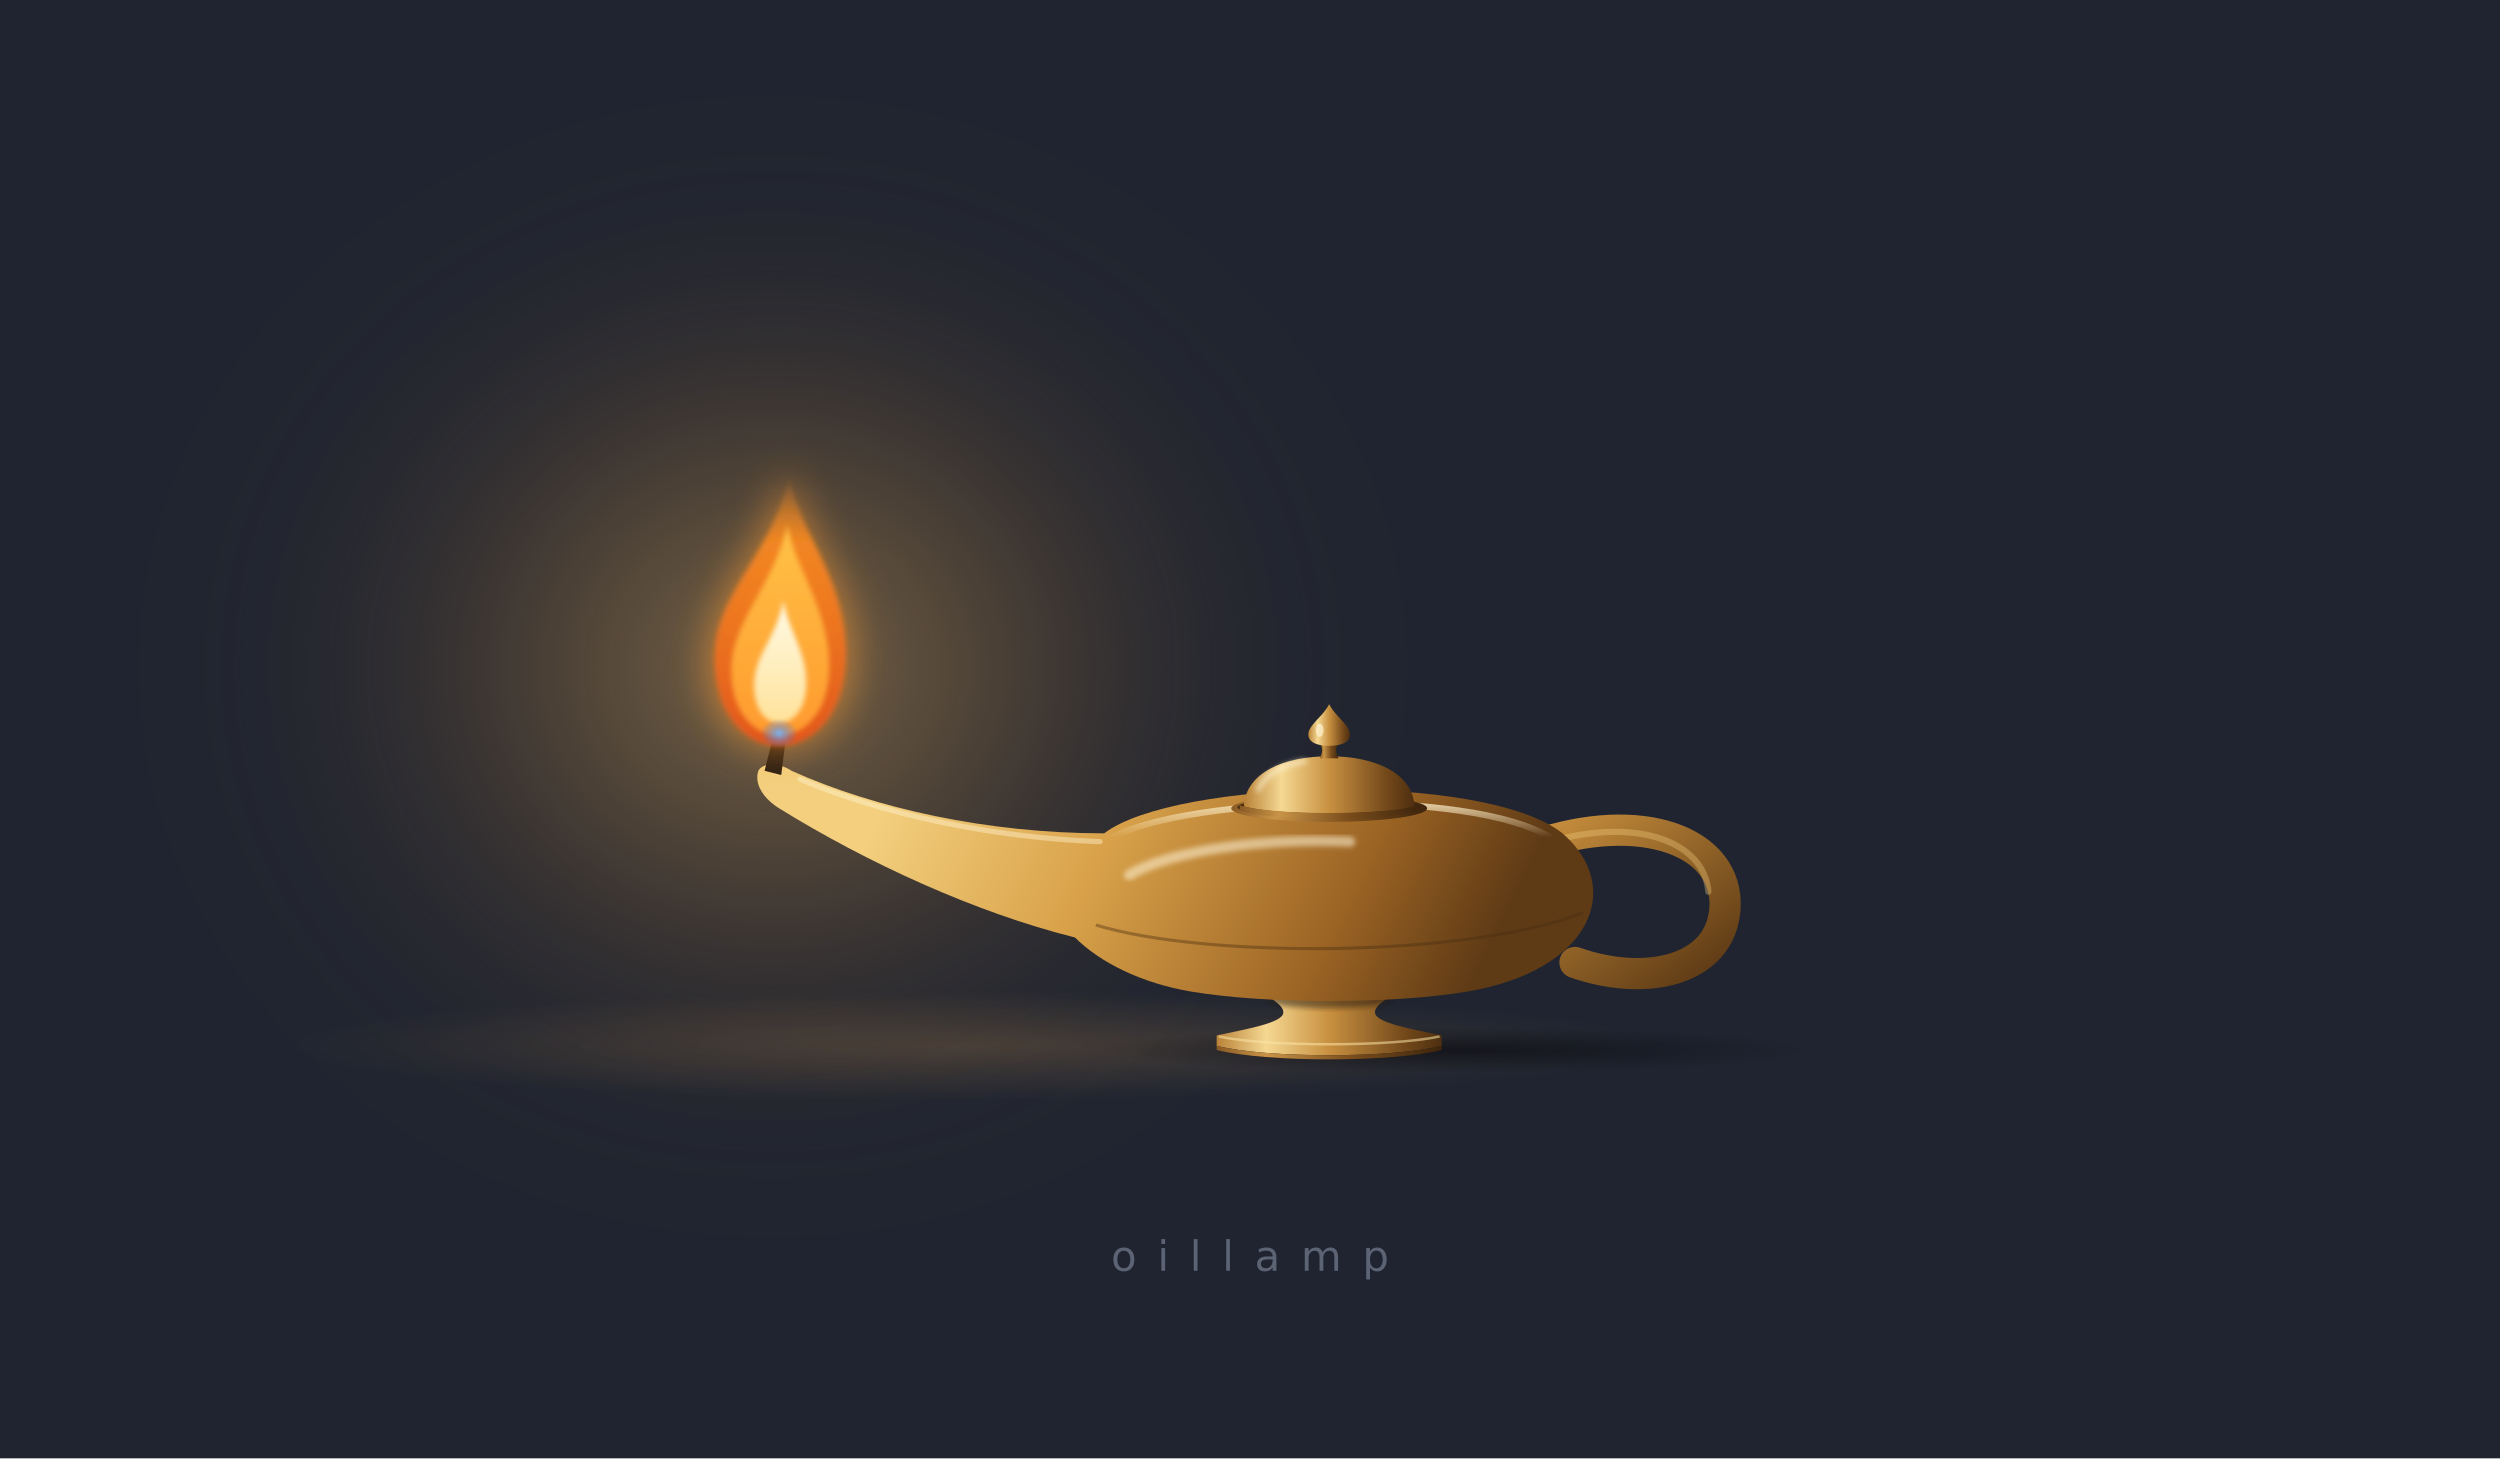
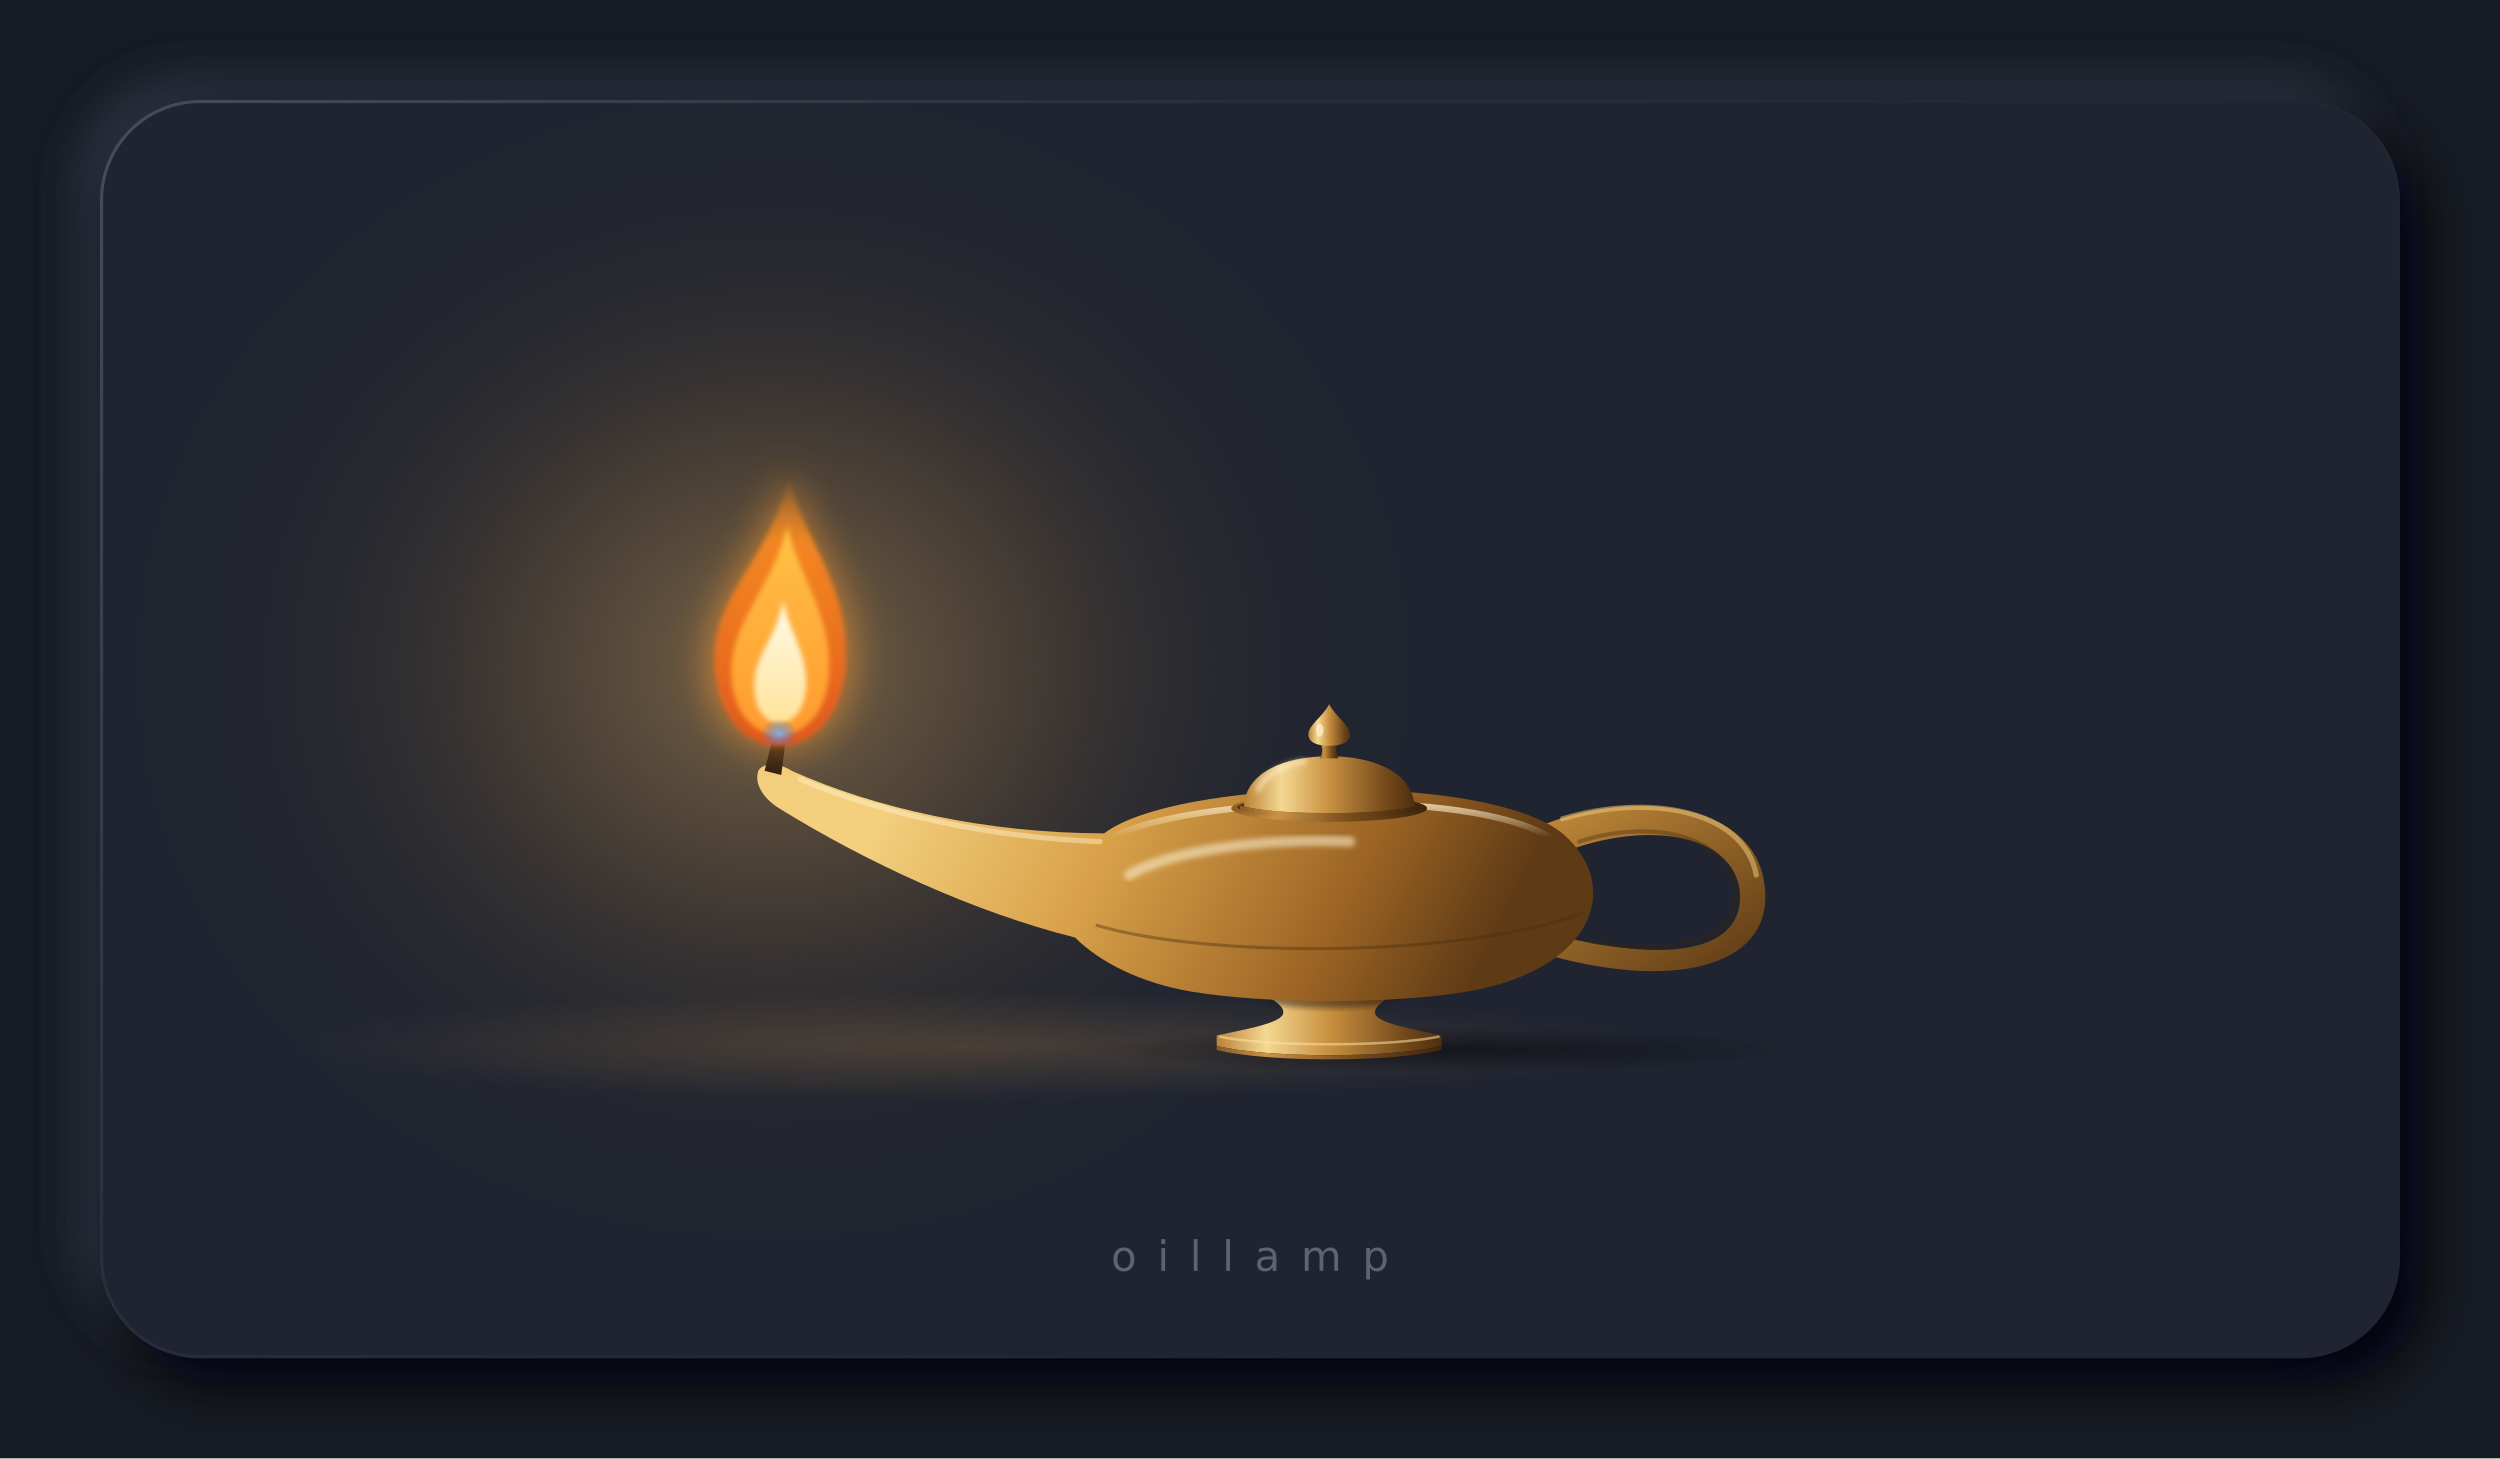
<svg xmlns="http://www.w3.org/2000/svg" width="1200" height="700" viewBox="0 0 1200 700">
  <defs>
    <radialGradient id="glow" cx="0" cy="0" r="1" gradientUnits="userSpaceOnUse" gradientTransform="translate(232 250) scale(390 350)">
      <stop offset="0.000" stop-color="#ffc56b" stop-opacity="0.34" />
      <stop offset="0.042" stop-color="#fcc167" stop-opacity="0.336" />
      <stop offset="0.083" stop-color="#fabd62" stop-opacity="0.326" />
      <stop offset="0.125" stop-color="#f7b95e" stop-opacity="0.308" />
      <stop offset="0.167" stop-color="#f4b559" stop-opacity="0.286" />
      <stop offset="0.208" stop-color="#f2b155" stop-opacity="0.259" />
      <stop offset="0.250" stop-color="#efac50" stop-opacity="0.23" />
      <stop offset="0.292" stop-color="#eda84c" stop-opacity="0.199" />
      <stop offset="0.333" stop-color="#eaa447" stop-opacity="0.169" />
      <stop offset="0.375" stop-color="#e7a043" stop-opacity="0.139" />
      <stop offset="0.417" stop-color="#e59c3f" stop-opacity="0.112" />
      <stop offset="0.458" stop-color="#e2983a" stop-opacity="0.088" />
      <stop offset="0.500" stop-color="#df9436" stop-opacity="0.067" />
      <stop offset="0.542" stop-color="#dd9031" stop-opacity="0.05" />
      <stop offset="0.583" stop-color="#da8c2d" stop-opacity="0.035" />
      <stop offset="0.625" stop-color="#d98a2b" stop-opacity="0.025" />
      <stop offset="0.667" stop-color="#d98a2b" stop-opacity="0.016" />
      <stop offset="0.708" stop-color="#d98a2b" stop-opacity="0.01" />
      <stop offset="0.750" stop-color="#d98a2b" stop-opacity="0.006" />
      <stop offset="0.792" stop-color="#d98a2b" stop-opacity="0.003" />
      <stop offset="0.833" stop-color="#d98a2b" stop-opacity="0.002" />
      <stop offset="0.875" stop-color="#d98a2b" stop-opacity="0.001" />
      <stop offset="0.917" stop-color="#d98a2b" stop-opacity="0" />
      <stop offset="0.958" stop-color="#d98a2b" stop-opacity="0" />
      <stop offset="1.000" stop-color="#d98a2b" stop-opacity="0" />
    </radialGradient>
    <radialGradient id="pool" cx="0" cy="0" r="1" gradientUnits="userSpaceOnUse" gradientTransform="translate(330 432) scale(330 26)">
      <stop offset="0" stop-color="#ffb65c" stop-opacity="0.16" />
      <stop offset="1" stop-color="#ffb65c" stop-opacity="0" />
    </radialGradient>
    <radialGradient id="shadow" cx="0" cy="0" r="1" gradientUnits="userSpaceOnUse" gradientTransform="translate(560 434) scale(170 11)">
      <stop offset="0" stop-color="#0b0d12" stop-opacity="0.7" />
      <stop offset="1" stop-color="#0b0d12" stop-opacity="0" />
    </radialGradient>
    <linearGradient id="brass" x1="300" y1="290" x2="560" y2="420" gradientUnits="userSpaceOnUse">
      <stop offset="0" stop-color="#f3cf7e" />
      <stop offset="0.35" stop-color="#d9a24a" />
      <stop offset="0.75" stop-color="#9c6424" />
      <stop offset="1" stop-color="#5e3a15" />
    </linearGradient>
    <linearGradient id="brassDark" x1="0" y1="0" x2="1" y2="1">
      <stop offset="0" stop-color="#c88f3d" />
      <stop offset="1" stop-color="#5a3713" />
    </linearGradient>
    <linearGradient id="turned" x1="0" y1="0" x2="1" y2="0">
      <stop offset="0" stop-color="#b98238" />
      <stop offset="0.22" stop-color="#f5d892" />
      <stop offset="0.5" stop-color="#c89040" />
      <stop offset="0.85" stop-color="#704619" />
      <stop offset="1" stop-color="#4e2f10" />
    </linearGradient>
    <linearGradient id="turnedDark" x1="0" y1="0" x2="1" y2="0">
      <stop offset="0" stop-color="#8a5a24" />
      <stop offset="0.22" stop-color="#c99447" />
      <stop offset="0.6" stop-color="#7a4d1c" />
      <stop offset="1" stop-color="#3e250c" />
    </linearGradient>
    <linearGradient id="sheen" x1="0" y1="0" x2="0" y2="1">
      <stop offset="0" stop-color="#fff3d0" stop-opacity="0.75" />
      <stop offset="1" stop-color="#fff3d0" stop-opacity="0" />
    </linearGradient>
    <linearGradient id="flameOuter" x1="0" y1="0" x2="0" y2="1">
      <stop offset="0" stop-color="#ff8a1f" stop-opacity="0" />
      <stop offset="0.25" stop-color="#ff8a1f" stop-opacity="0.85" />
      <stop offset="1" stop-color="#e2561a" />
    </linearGradient>
    <linearGradient id="flameMid" x1="0" y1="0" x2="0" y2="1">
      <stop offset="0" stop-color="#ffc247" />
      <stop offset="1" stop-color="#ff9a2e" />
    </linearGradient>
    <linearGradient id="flameCore" x1="0" y1="0" x2="0" y2="1">
      <stop offset="0" stop-color="#fffbe8" />
      <stop offset="1" stop-color="#ffe29a" />
    </linearGradient>
    <radialGradient id="flameBase" cx="0.5" cy="0.5" r="0.5">
      <stop offset="0" stop-color="#6fb4ff" stop-opacity="0.9" />
      <stop offset="1" stop-color="#3b6fd8" stop-opacity="0" />
    </radialGradient>
    <filter id="halo" x="-100%" y="-100%" width="300%" height="300%">
      <feGaussianBlur stdDeviation="9" />
    </filter>
    <filter id="soften" x="-20%" y="-20%" width="140%" height="140%">
      <feGaussianBlur stdDeviation="1.2" />
    </filter>
+     <filter id="panelShadow" x="-10%" y="-10%" width="120%" height="120%">
+       <feGaussianBlur stdDeviation="12" />
+     </filter>
+     <linearGradient id="rim" x1="48" y1="48" x2="700" y2="652" gradientUnits="userSpaceOnUse">
+       <stop offset="0" stop-color="#8e97ab" stop-opacity="0.35" />
+       <stop offset="0.45" stop-color="#8e97ab" stop-opacity="0.08" />
+       <stop offset="1" stop-color="#8e97ab" stop-opacity="0" />
+     </linearGradient>
+     <clipPath id="panel">
+       <rect x="48" y="48" width="1104" height="604" rx="48" />
+     </clipPath>
  </defs>
-   <rect width="1200" height="700" fill="#1f2430" />
-   <g transform="translate(138 70)">
-     <rect x="-138" y="-70" width="1200" height="700" fill="url(#glow)" />
-     <rect x="-138" y="-70" width="1200" height="700" fill="url(#pool)" />
-     <rect x="-138" y="-70" width="1200" height="700" fill="url(#shadow)" />
-     <path d="M598 336 C650 318 692 334 690 366 C688 396 652 404 618 392" fill="none" stroke="url(#brassDark)" stroke-width="15" stroke-linecap="round" />
-     <path d="M606 334 C648 322 680 334 682 358" fill="none" stroke="#f3cf7e" stroke-opacity="0.35" stroke-width="3" stroke-linecap="round" />
-     <path d="M466 404 C472 410 478 412 478 416 C478 421 460 424 446 427 L446 432              C470 438 530 438 554 432 L554 427 C540 424 522 421 522 416 C522 412 528 410 534 404 Z" fill="url(#turned)" />
-     <path d="M446 432 C470 438 530 438 554 432 L554 434 C530 440 470 440 446 434 Z" fill="url(#turnedDark)" />
-     <path d="M447 427.5 C470 432.5 530 432.5 553 427.5" fill="none" stroke="#fbe3a6" stroke-opacity="0.55" stroke-width="1.2" />
-     <ellipse cx="500" cy="410" rx="30" ry="4" fill="#24160a" opacity="0.5" filter="url(#soften)" />
-     <path d="M226 300              C228 296 236 296 242 300              C282 318 336 330 392 330              C426 304 574 300 612 330              C642 356 626 396 566 406              C530 412 470 412 434 406              C410 402 390 392 378 380              C330 368 278 344 236 318              C228 313 224 306 226 300 Z" fill="url(#brass)" />
-     <path d="M396 332 C432 312 568 308 606 332" fill="none" stroke="url(#sheen)" stroke-width="3" stroke-linecap="round" />
-     <path d="M246 304 C286 321 338 332 390 334" fill="none" stroke="#fff3d0" stroke-opacity="0.45" stroke-width="2.5" stroke-linecap="round" />
-     <path d="M404 350 C424 338 470 332 510 334" fill="none" stroke="#fff4d6" stroke-opacity="0.55" stroke-width="5" stroke-linecap="round" filter="url(#soften)" />
-     <path d="M388 374 C440 390 566 390 622 368" fill="none" stroke="#4a2d10" stroke-opacity="0.4" stroke-width="1.5" />
-     <ellipse cx="500" cy="318" rx="47" ry="6.5" fill="url(#turnedDark)" />
-     <ellipse cx="500" cy="317.5" rx="44" ry="5" fill="#3e250c" />
-     <path d="M459 317 C460 301 478 293 500 293 C522 293 540 301 541 317 C528 321.5 472 321.5 459 317 Z" fill="url(#turned)" />
-     <path d="M457 316.5 C472 321.5 528 321.5 543 316.5 L543 319 C528 324.5 472 324.5 457 319 Z" fill="url(#turnedDark)" />
-     <path d="M466 309 C469 302 478 297 488 295.5" fill="none" stroke="#fff4d6" stroke-opacity="0.6" stroke-width="2.5" stroke-linecap="round" filter="url(#soften)" />
-     <path d="M495.5 294 C497 291 497 289 495.5 286.5 L504.5 286.5 C503 289 503 291 504.5 294 Z" fill="url(#turnedDark)" />
-     <path d="M500 268 C503 274 510 278 510 282.5 C510 286.5 505.5 288 500 288 C494.5 288 490 286.5 490 282.5              C490 278 497 274 500 268 Z" fill="url(#turned)" />
-     <ellipse cx="495.5" cy="280.5" rx="1.8" ry="3.2" fill="#fff4d6" opacity="0.7" />
-     <path d="M229 300 L233 284 L239 286 L237 302 Z" fill="#2a1d12" />
-     <g transform="translate(236 288)">
-       <path d="M4 -132 C14 -100 38 -74 36 -40 C34 -12 18 2 0 2 C-18 2 -35 -12 -35 -40 C-35 -72 -8 -92 4 -132 Z" fill="#ff9b33" opacity="0.55" filter="url(#halo)" />
-       <path d="M5 -130 C8 -104 32 -82 32 -44 C32 -16 17 0 0 0 C-17 0 -31 -16 -31 -42 C-31 -74 -4 -90 5 -130 Z" fill="url(#flameOuter)" filter="url(#soften)" />
-       <path d="M4 -106 C7 -86 24 -66 24 -38 C24 -16 12 -5 0 -5 C-12 -5 -23 -16 -23 -36 C-23 -60 -3 -76 4 -106 Z" fill="url(#flameMid)" filter="url(#soften)" />
-       <path d="M2 -70 C4 -56 13 -46 13 -30 C13 -18 7 -11 0 -11 C-7 -11 -12 -18 -12 -29 C-12 -44 -1 -52 2 -70 Z" fill="url(#flameCore)" filter="url(#soften)" />
-       <ellipse cx="0" cy="-6" rx="9" ry="7" fill="url(#flameBase)" />
+   <rect width="1200" height="700" fill="#161a22" />
+   <rect x="38" y="38" width="1104" height="604" rx="48" fill="#343c4f" opacity="0.7" filter="url(#panelShadow)" />
+   <rect x="58" y="60" width="1104" height="604" rx="48" fill="#050608" opacity="0.95" filter="url(#panelShadow)" />
+   <g clip-path="url(#panel)">
+     <rect width="1200" height="700" fill="#1f2430" />
+     <g transform="translate(138 70)">
+       <rect x="-138" y="-70" width="1200" height="700" fill="url(#glow)" />
+       <rect x="-138" y="-70" width="1200" height="700" fill="url(#pool)" />
+       <rect x="-138" y="-70" width="1200" height="700" fill="url(#shadow)" />
+       <path d="M592 331 C634 308 704 311 709 355 C714 392 670 406 607 389 L609 379                C670 394 700 384 697 357 C692 325 638 324 600 345 Z" fill="url(#brassDark)" />
+       <path d="M612 323 C652 311 699 318 705 350" fill="none" stroke="#f3cf7e" stroke-opacity="0.5" stroke-width="2.5" stroke-linecap="round" />
+       <path d="M620 334 C650 324 690 328 695 357 C698 380 670 389 626 382" fill="none" stroke="#3e250c" stroke-opacity="0.35" stroke-width="2" stroke-linecap="round" />
+       <path d="M466 404 C472 410 478 412 478 416 C478 421 460 424 446 427 L446 432                C470 438 530 438 554 432 L554 427 C540 424 522 421 522 416 C522 412 528 410 534 404 Z" fill="url(#turned)" />
+       <path d="M446 432 C470 438 530 438 554 432 L554 434 C530 440 470 440 446 434 Z" fill="url(#turnedDark)" />
+       <path d="M447 427.5 C470 432.5 530 432.5 553 427.5" fill="none" stroke="#fbe3a6" stroke-opacity="0.55" stroke-width="1.2" />
+       <ellipse cx="500" cy="410" rx="30" ry="4" fill="#24160a" opacity="0.5" filter="url(#soften)" />
+       <path d="M226 300                C228 296 236 296 242 300                C282 318 336 330 392 330                C426 304 574 300 612 330                C642 356 626 396 566 406                C530 412 470 412 434 406                C410 402 390 392 378 380                C330 368 278 344 236 318                C228 313 224 306 226 300 Z" fill="url(#brass)" />
+       <path d="M396 332 C432 312 568 308 606 332" fill="none" stroke="url(#sheen)" stroke-width="3" stroke-linecap="round" />
+       <path d="M246 304 C286 321 338 332 390 334" fill="none" stroke="#fff3d0" stroke-opacity="0.45" stroke-width="2.5" stroke-linecap="round" />
+       <path d="M404 350 C424 338 470 332 510 334" fill="none" stroke="#fff4d6" stroke-opacity="0.55" stroke-width="5" stroke-linecap="round" filter="url(#soften)" />
+       <path d="M388 374 C440 390 566 390 622 368" fill="none" stroke="#4a2d10" stroke-opacity="0.4" stroke-width="1.5" />
+       <ellipse cx="500" cy="318" rx="47" ry="6.5" fill="url(#turnedDark)" />
+       <ellipse cx="500" cy="317.5" rx="44" ry="5" fill="#3e250c" />
+       <path d="M459 317 C460 301 478 293 500 293 C522 293 540 301 541 317 C528 321.5 472 321.5 459 317 Z" fill="url(#turned)" />
+       <path d="M457 316.5 C472 321.5 528 321.5 543 316.5 L543 319 C528 324.5 472 324.5 457 319 Z" fill="url(#turnedDark)" />
+       <path d="M466 309 C469 302 478 297 488 295.5" fill="none" stroke="#fff4d6" stroke-opacity="0.6" stroke-width="2.5" stroke-linecap="round" filter="url(#soften)" />
+       <path d="M495.5 294 C497 291 497 289 495.5 286.5 L504.5 286.5 C503 289 503 291 504.5 294 Z" fill="url(#turnedDark)" />
+       <path d="M500 268 C503 274 510 278 510 282.5 C510 286.5 505.5 288 500 288 C494.5 288 490 286.5 490 282.5                C490 278 497 274 500 268 Z" fill="url(#turned)" />
+       <ellipse cx="495.5" cy="280.5" rx="1.8" ry="3.2" fill="#fff4d6" opacity="0.7" />
+       <path d="M229 300 L233 284 L239 286 L237 302 Z" fill="#2a1d12" />
+       <g transform="translate(236 288)">
+         <path d="M4 -132 C14 -100 38 -74 36 -40 C34 -12 18 2 0 2 C-18 2 -35 -12 -35 -40 C-35 -72 -8 -92 4 -132 Z" fill="#ff9b33" opacity="0.55" filter="url(#halo)" />
+         <path d="M5 -130 C8 -104 32 -82 32 -44 C32 -16 17 0 0 0 C-17 0 -31 -16 -31 -42 C-31 -74 -4 -90 5 -130 Z" fill="url(#flameOuter)" filter="url(#soften)" />
+         <path d="M4 -106 C7 -86 24 -66 24 -38 C24 -16 12 -5 0 -5 C-12 -5 -23 -16 -23 -36 C-23 -60 -3 -76 4 -106 Z" fill="url(#flameMid)" filter="url(#soften)" />
+         <path d="M2 -70 C4 -56 13 -46 13 -30 C13 -18 7 -11 0 -11 C-7 -11 -12 -18 -12 -29 C-12 -44 -1 -52 2 -70 Z" fill="url(#flameCore)" filter="url(#soften)" />
+         <ellipse cx="0" cy="-6" rx="9" ry="7" fill="url(#flameBase)" />
+       </g>
    </g>
+     <text x="600" y="610" text-anchor="middle" fill="#8e97ab" fill-opacity="0.55" font-family="DejaVu Sans, Liberation Sans, sans-serif" font-size="20" letter-spacing="10">oillamp</text>
  </g>
-   <text x="600" y="610" text-anchor="middle" fill="#8e97ab" fill-opacity="0.55" font-family="DejaVu Sans, Liberation Sans, sans-serif" font-size="20" letter-spacing="10">oillamp</text>
+   <rect x="48.75" y="48.75" width="1102.5" height="602.5" rx="47.25" fill="none" stroke="url(#rim)" stroke-width="1.5" />
</svg>
